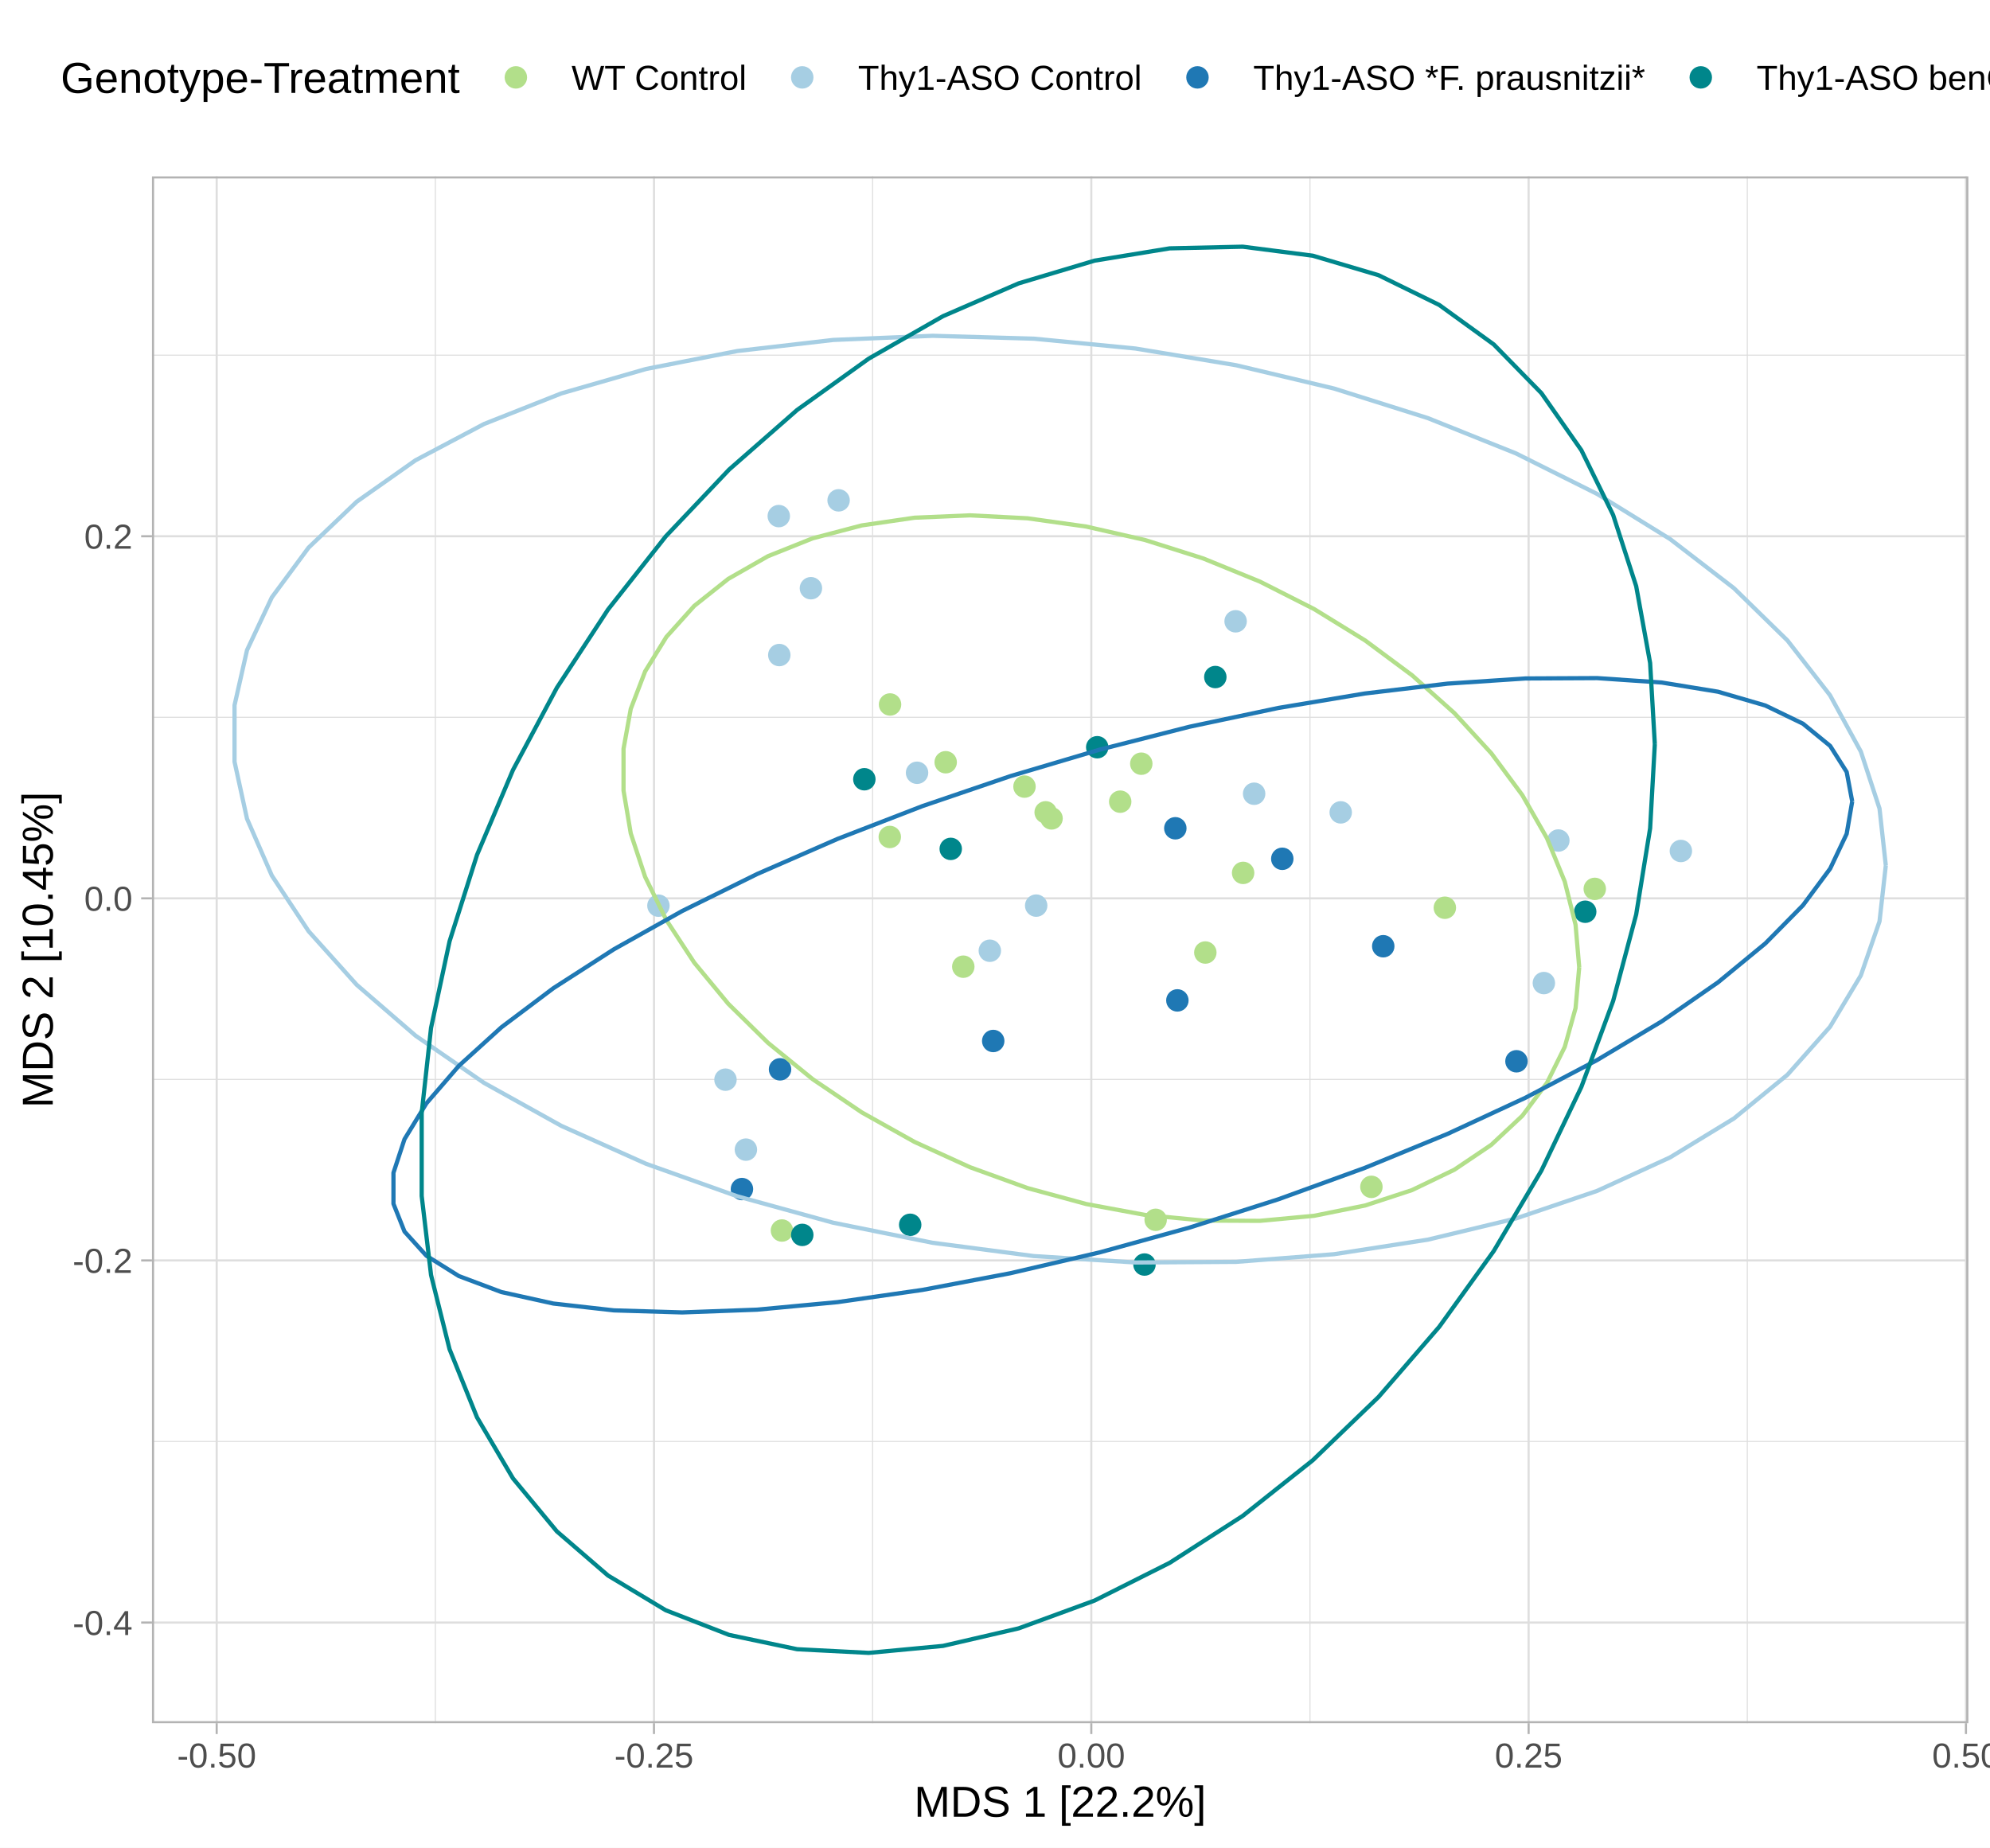
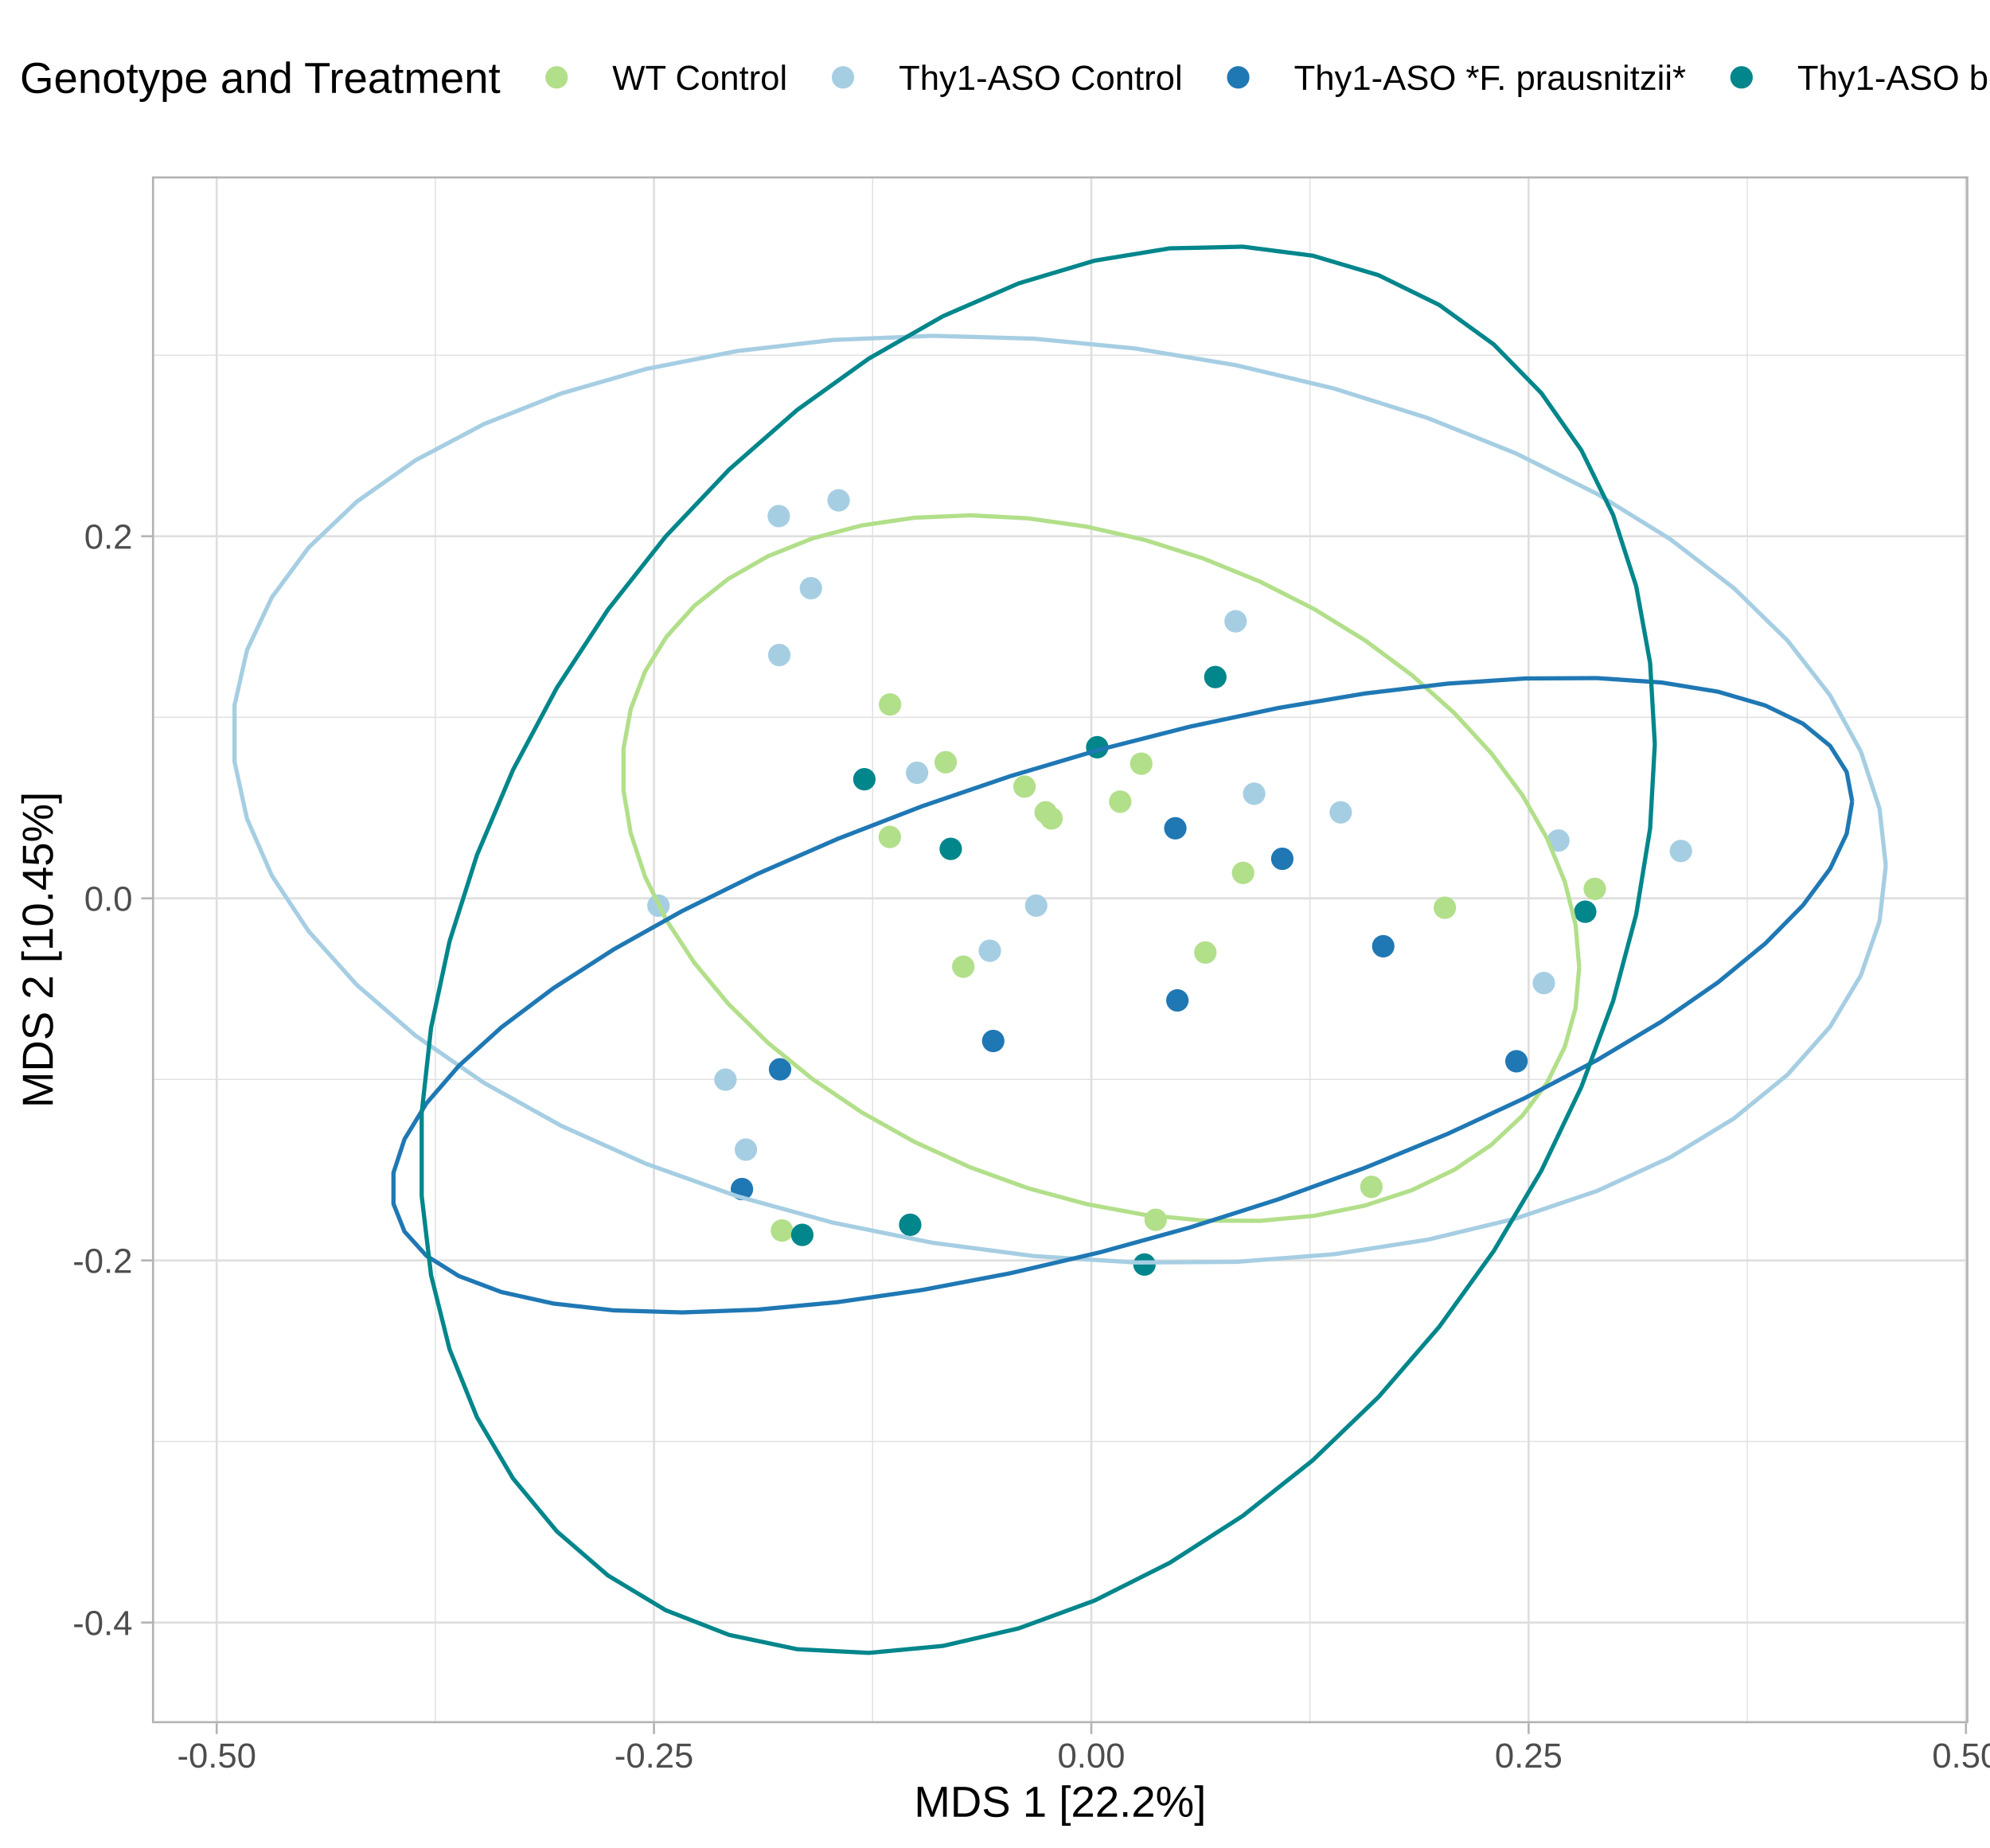
<svg xmlns="http://www.w3.org/2000/svg" width="504.00pt" height="468.00pt" viewBox="0 0 504.00 468.00">
  <g class="svglite">
    <defs>
      <style type="text/css">
    .svglite line, .svglite polyline, .svglite polygon, .svglite path, .svglite rect, .svglite circle {
      fill: none;
      stroke: #000000;
      stroke-linecap: round;
      stroke-linejoin: round;
      stroke-miterlimit: 10.00;
    }
    .svglite text {
      white-space: pre;
    }
    .svglite g.glyphgroup path {
      fill: inherit;
      stroke: none;
    }
  </style>
    </defs>
    <rect width="100%" height="100%" style="stroke: none; fill: #FFFFFF;" />
    <defs>
      <clipPath id="cpMC4wMHw1MDQuMDB8MC4wMHw0NjguMDA=">
        <rect x="0.00" y="0.00" width="504.00" height="468.00" />
      </clipPath>
    </defs>
    <g clip-path="url(#cpMC4wMHw1MDQuMDB8MC4wMHw0NjguMDA=)">
      <rect x="0.00" y="-0" width="504.00" height="468.00" style="stroke-width: 1.07; stroke: #FFFFFF; fill: #FFFFFF;" />
    </g>
    <defs>
      <clipPath id="cpMzguNDl8NDk4LjUyfDQ0LjY4fDQzNi41MA==">
        <rect x="38.49" y="44.68" width="460.03" height="391.83" />
      </clipPath>
    </defs>
    <g clip-path="url(#cpMzguNDl8NDk4LjUyfDQ0LjY4fDQzNi41MA==)">
      <rect x="38.49" y="44.68" width="460.03" height="391.83" style="stroke-width: 1.07; stroke: none; fill: #FFFFFF;" />
      <polyline points="38.49,365.14 498.52,365.14 " style="stroke-width: 0.27; stroke: #DEDEDE; stroke-linecap: butt;" />
      <polyline points="38.49,273.42 498.52,273.42 " style="stroke-width: 0.27; stroke: #DEDEDE; stroke-linecap: butt;" />
      <polyline points="38.49,181.70 498.52,181.70 " style="stroke-width: 0.27; stroke: #DEDEDE; stroke-linecap: butt;" />
      <polyline points="38.49,89.97 498.52,89.97 " style="stroke-width: 0.27; stroke: #DEDEDE; stroke-linecap: butt;" />
      <polyline points="110.26,436.50 110.26,44.68 " style="stroke-width: 0.27; stroke: #DEDEDE; stroke-linecap: butt;" />
      <polyline points="221.01,436.50 221.01,44.68 " style="stroke-width: 0.27; stroke: #DEDEDE; stroke-linecap: butt;" />
      <polyline points="331.77,436.50 331.77,44.68 " style="stroke-width: 0.27; stroke: #DEDEDE; stroke-linecap: butt;" />
      <polyline points="442.53,436.50 442.53,44.68 " style="stroke-width: 0.27; stroke: #DEDEDE; stroke-linecap: butt;" />
      <polyline points="38.49,411.01 498.52,411.01 " style="stroke-width: 0.53; stroke: #DEDEDE; stroke-linecap: butt;" />
      <polyline points="38.49,319.28 498.52,319.28 " style="stroke-width: 0.53; stroke: #DEDEDE; stroke-linecap: butt;" />
      <polyline points="38.49,227.56 498.52,227.56 " style="stroke-width: 0.53; stroke: #DEDEDE; stroke-linecap: butt;" />
      <polyline points="38.49,135.84 498.52,135.84 " style="stroke-width: 0.53; stroke: #DEDEDE; stroke-linecap: butt;" />
      <polyline points="54.88,436.50 54.88,44.68 " style="stroke-width: 0.53; stroke: #DEDEDE; stroke-linecap: butt;" />
      <polyline points="165.63,436.50 165.63,44.68 " style="stroke-width: 0.53; stroke: #DEDEDE; stroke-linecap: butt;" />
      <polyline points="276.39,436.50 276.39,44.68 " style="stroke-width: 0.53; stroke: #DEDEDE; stroke-linecap: butt;" />
      <polyline points="387.15,436.50 387.15,44.68 " style="stroke-width: 0.53; stroke: #DEDEDE; stroke-linecap: butt;" />
      <polyline points="497.91,436.50 497.91,44.68 " style="stroke-width: 0.53; stroke: #DEDEDE; stroke-linecap: butt;" />
      <circle cx="243.97" cy="244.87" r="2.49" style="stroke-width: 0.71; stroke: #B2DF8A; fill: #B2DF8A;" />
      <circle cx="347.33" cy="300.64" r="2.49" style="stroke-width: 0.71; stroke: #B2DF8A; fill: #B2DF8A;" />
      <circle cx="305.27" cy="241.28" r="2.49" style="stroke-width: 0.71; stroke: #B2DF8A; fill: #B2DF8A;" />
      <circle cx="266.32" cy="207.31" r="2.49" style="stroke-width: 0.71; stroke: #B2DF8A; fill: #B2DF8A;" />
      <circle cx="264.83" cy="205.77" r="2.49" style="stroke-width: 0.71; stroke: #B2DF8A; fill: #B2DF8A;" />
      <circle cx="225.35" cy="212.01" r="2.49" style="stroke-width: 0.71; stroke: #B2DF8A; fill: #B2DF8A;" />
      <circle cx="283.71" cy="203.07" r="2.49" style="stroke-width: 0.71; stroke: #B2DF8A; fill: #B2DF8A;" />
      <circle cx="314.84" cy="221.11" r="2.49" style="stroke-width: 0.71; stroke: #B2DF8A; fill: #B2DF8A;" />
      <circle cx="262.43" cy="229.40" r="2.49" style="stroke-width: 0.71; stroke: #A6CEE3; fill: #A6CEE3;" />
      <circle cx="166.76" cy="229.41" r="2.49" style="stroke-width: 0.71; stroke: #A6CEE3; fill: #A6CEE3;" />
      <circle cx="183.74" cy="273.49" r="2.49" style="stroke-width: 0.71; stroke: #A6CEE3; fill: #A6CEE3;" />
      <circle cx="188.91" cy="291.21" r="2.49" style="stroke-width: 0.71; stroke: #A6CEE3; fill: #A6CEE3;" />
      <circle cx="339.56" cy="205.78" r="2.49" style="stroke-width: 0.71; stroke: #A6CEE3; fill: #A6CEE3;" />
      <circle cx="212.39" cy="126.74" r="2.49" style="stroke-width: 0.71; stroke: #A6CEE3; fill: #A6CEE3;" />
      <circle cx="205.38" cy="149.00" r="2.49" style="stroke-width: 0.71; stroke: #A6CEE3; fill: #A6CEE3;" />
      <circle cx="197.24" cy="130.73" r="2.49" style="stroke-width: 0.71; stroke: #A6CEE3; fill: #A6CEE3;" />
      <circle cx="187.91" cy="301.20" r="2.49" style="stroke-width: 0.71; stroke: #1F78B4; fill: #1F78B4;" />
      <circle cx="197.56" cy="270.87" r="2.49" style="stroke-width: 0.71; stroke: #1F78B4; fill: #1F78B4;" />
      <circle cx="251.55" cy="263.69" r="2.49" style="stroke-width: 0.71; stroke: #1F78B4; fill: #1F78B4;" />
      <circle cx="298.19" cy="253.41" r="2.49" style="stroke-width: 0.71; stroke: #1F78B4; fill: #1F78B4;" />
      <circle cx="324.76" cy="217.54" r="2.49" style="stroke-width: 0.71; stroke: #1F78B4; fill: #1F78B4;" />
      <circle cx="297.67" cy="209.81" r="2.49" style="stroke-width: 0.71; stroke: #1F78B4; fill: #1F78B4;" />
      <circle cx="384.07" cy="268.83" r="2.49" style="stroke-width: 0.71; stroke: #1F78B4; fill: #1F78B4;" />
      <circle cx="350.33" cy="239.69" r="2.49" style="stroke-width: 0.71; stroke: #1F78B4; fill: #1F78B4;" />
      <circle cx="292.69" cy="308.99" r="2.49" style="stroke-width: 0.71; stroke: #B2DF8A; fill: #B2DF8A;" />
      <circle cx="198.04" cy="311.70" r="2.49" style="stroke-width: 0.71; stroke: #B2DF8A; fill: #B2DF8A;" />
      <circle cx="239.51" cy="193.08" r="2.49" style="stroke-width: 0.71; stroke: #B2DF8A; fill: #B2DF8A;" />
      <circle cx="289.05" cy="193.45" r="2.49" style="stroke-width: 0.71; stroke: #B2DF8A; fill: #B2DF8A;" />
      <circle cx="259.47" cy="199.25" r="2.49" style="stroke-width: 0.71; stroke: #B2DF8A; fill: #B2DF8A;" />
      <circle cx="365.93" cy="229.94" r="2.49" style="stroke-width: 0.71; stroke: #B2DF8A; fill: #B2DF8A;" />
      <circle cx="403.90" cy="225.16" r="2.49" style="stroke-width: 0.71; stroke: #B2DF8A; fill: #B2DF8A;" />
      <circle cx="225.42" cy="178.45" r="2.49" style="stroke-width: 0.71; stroke: #B2DF8A; fill: #B2DF8A;" />
      <circle cx="232.26" cy="195.75" r="2.49" style="stroke-width: 0.71; stroke: #A6CEE3; fill: #A6CEE3;" />
      <circle cx="391.01" cy="249.02" r="2.49" style="stroke-width: 0.71; stroke: #A6CEE3; fill: #A6CEE3;" />
      <circle cx="197.37" cy="165.93" r="2.49" style="stroke-width: 0.71; stroke: #A6CEE3; fill: #A6CEE3;" />
      <circle cx="250.69" cy="240.83" r="2.49" style="stroke-width: 0.71; stroke: #A6CEE3; fill: #A6CEE3;" />
      <circle cx="317.63" cy="201.06" r="2.49" style="stroke-width: 0.71; stroke: #A6CEE3; fill: #A6CEE3;" />
      <circle cx="425.71" cy="215.56" r="2.49" style="stroke-width: 0.71; stroke: #A6CEE3; fill: #A6CEE3;" />
      <circle cx="312.94" cy="157.38" r="2.49" style="stroke-width: 0.71; stroke: #A6CEE3; fill: #A6CEE3;" />
      <circle cx="394.68" cy="212.91" r="2.49" style="stroke-width: 0.71; stroke: #A6CEE3; fill: #A6CEE3;" />
      <circle cx="240.79" cy="215.03" r="2.49" style="stroke-width: 0.71; stroke: #00868B; fill: #00868B;" />
      <circle cx="230.52" cy="310.25" r="2.49" style="stroke-width: 0.71; stroke: #00868B; fill: #00868B;" />
      <circle cx="289.86" cy="320.32" r="2.49" style="stroke-width: 0.71; stroke: #00868B; fill: #00868B;" />
      <circle cx="203.19" cy="312.81" r="2.49" style="stroke-width: 0.71; stroke: #00868B; fill: #00868B;" />
      <circle cx="277.89" cy="189.28" r="2.49" style="stroke-width: 0.71; stroke: #00868B; fill: #00868B;" />
      <circle cx="218.91" cy="197.39" r="2.49" style="stroke-width: 0.71; stroke: #00868B; fill: #00868B;" />
      <circle cx="401.48" cy="230.95" r="2.49" style="stroke-width: 0.71; stroke: #00868B; fill: #00868B;" />
      <circle cx="307.80" cy="171.50" r="2.49" style="stroke-width: 0.71; stroke: #00868B; fill: #00868B;" />
      <polyline points="399.96,245.01 399.04,234.27 396.30,223.31 391.78,212.30 385.55,201.41 377.69,190.80 368.34,180.63 357.64,171.06 345.74,162.23 332.82,154.28 319.09,147.32 304.74,141.46 290.00,136.79 275.10,133.38 260.24,131.29 245.68,130.54 231.61,131.14 218.26,133.09 205.83,136.36 194.50,140.89 184.45,146.63 175.84,153.47 168.78,161.33 163.39,170.07 159.75,179.57 157.92,189.68 157.92,200.25 159.75,211.11 163.39,222.12 168.78,233.09 175.84,243.86 184.45,254.27 194.50,264.15 205.83,273.37 218.26,281.78 231.61,289.25 245.68,295.67 260.24,300.95 275.10,304.99 290.00,307.75 304.74,309.18 319.09,309.25 332.82,307.97 345.74,305.36 357.64,301.45 368.34,296.30 377.69,290.00 385.55,282.64 391.78,274.33 396.30,265.19 399.04,255.36 399.96,245.01 " style="stroke-width: 1.07; stroke: #B2DF8A; stroke-linecap: butt;" />
      <polyline points="477.61,219.24 476.02,204.82 471.29,190.38 463.48,176.11 452.71,162.25 439.14,148.99 422.98,136.55 404.48,125.11 383.92,114.84 361.60,105.90 337.87,98.42 313.08,92.52 287.62,88.29 261.86,85.79 236.20,85.06 211.03,86.11 186.72,88.92 163.65,93.46 142.17,99.65 122.60,107.40 105.24,116.59 90.35,127.08 78.16,138.71 68.85,151.31 62.56,164.69 59.40,178.64 59.40,192.96 62.56,207.41 68.85,221.80 78.16,235.89 90.35,249.47 105.24,262.34 122.60,274.31 142.17,285.19 163.65,294.81 186.72,303.03 211.03,309.73 236.20,314.81 261.86,318.18 287.62,319.80 313.08,319.64 337.87,317.70 361.60,314.02 383.92,308.65 404.48,301.67 422.98,293.18 439.14,283.32 452.71,272.24 463.48,260.10 471.29,247.08 476.02,233.39 477.61,219.24 " style="stroke-width: 1.07; stroke: #A6CEE3; stroke-linecap: butt;" />
      <polyline points="469.10,203.01 467.70,195.55 463.52,188.95 456.62,183.31 447.10,178.71 435.12,175.22 420.85,172.89 404.50,171.77 386.34,171.86 366.62,173.17 345.65,175.67 323.76,179.33 301.26,184.09 278.51,189.89 255.84,196.62 233.60,204.20 212.13,212.50 191.75,221.40 172.77,230.77 155.48,240.46 140.15,250.32 126.99,260.22 116.22,269.98 108.00,279.48 102.45,288.56 99.65,297.08 99.65,304.93 102.45,311.97 108.00,318.10 116.22,323.24 126.99,327.29 140.15,330.20 155.48,331.93 172.77,332.45 191.75,331.75 212.13,329.84 233.60,326.75 255.84,322.53 278.51,317.24 301.26,310.96 323.76,303.79 345.65,295.84 366.62,287.22 386.34,278.07 404.50,268.52 420.85,258.73 435.12,248.83 447.10,238.98 456.62,229.33 463.52,220.03 467.70,211.21 469.10,203.01 " style="stroke-width: 1.07; stroke: #1F78B4; stroke-linecap: butt;" />
      <polyline points="419.11,188.49 417.92,167.94 414.39,148.49 408.55,130.44 400.51,114.05 390.38,99.58 378.32,87.25 364.50,77.24 349.14,69.71 332.48,64.77 314.75,62.49 296.24,62.91 277.23,66.02 257.99,71.78 238.83,80.09 220.03,90.84 201.88,103.85 184.66,118.94 168.61,135.87 154.00,154.39 141.03,174.22 129.92,195.04 120.81,216.56 113.86,238.44 109.17,260.36 106.80,281.97 106.80,302.95 109.17,322.99 113.86,341.78 120.81,359.03 129.92,374.49 141.03,387.91 154.00,399.10 168.61,407.89 184.66,414.14 201.88,417.76 220.03,418.69 238.83,416.92 257.99,412.48 277.23,405.43 296.24,395.88 314.75,383.98 332.48,369.90 349.14,353.86 364.50,336.10 378.32,316.89 390.38,296.53 400.51,275.32 408.55,253.57 414.39,231.64 417.92,209.83 419.11,188.49 " style="stroke-width: 1.07; stroke: #00868B; stroke-linecap: butt;" />
      <rect x="38.49" y="44.68" width="460.03" height="391.83" style="stroke-width: 1.07; stroke: #B3B3B3;" />
    </g>
    <g clip-path="url(#cpMC4wMHw1MDQuMDB8MC4wMHw0NjguMDA=)">
      <text x="33.56" y="414.16" text-anchor="end" style="font-size: 8.80px;fill: #4D4D4D; font-family: &quot;Arial&quot;;" textLength="15.14px" lengthAdjust="spacingAndGlyphs">-0.4</text>
      <text x="33.56" y="322.43" text-anchor="end" style="font-size: 8.80px;fill: #4D4D4D; font-family: &quot;Arial&quot;;" textLength="15.14px" lengthAdjust="spacingAndGlyphs">-0.2</text>
      <text x="33.56" y="230.71" text-anchor="end" style="font-size: 8.80px;fill: #4D4D4D; font-family: &quot;Arial&quot;;" textLength="12.22px" lengthAdjust="spacingAndGlyphs">0.0</text>
      <text x="33.56" y="138.99" text-anchor="end" style="font-size: 8.80px;fill: #4D4D4D; font-family: &quot;Arial&quot;;" textLength="12.22px" lengthAdjust="spacingAndGlyphs">0.2</text>
      <polyline points="35.75,411.01 38.49,411.01 " style="stroke-width: 0.53; stroke: #B3B3B3; stroke-linecap: butt;" />
      <polyline points="35.75,319.28 38.49,319.28 " style="stroke-width: 0.53; stroke: #B3B3B3; stroke-linecap: butt;" />
      <polyline points="35.75,227.56 38.49,227.56 " style="stroke-width: 0.53; stroke: #B3B3B3; stroke-linecap: butt;" />
      <polyline points="35.75,135.84 38.49,135.84 " style="stroke-width: 0.53; stroke: #B3B3B3; stroke-linecap: butt;" />
      <polyline points="54.88,439.24 54.88,436.50 " style="stroke-width: 0.53; stroke: #B3B3B3; stroke-linecap: butt;" />
      <polyline points="165.63,439.24 165.63,436.50 " style="stroke-width: 0.53; stroke: #B3B3B3; stroke-linecap: butt;" />
      <polyline points="276.39,439.24 276.39,436.50 " style="stroke-width: 0.53; stroke: #B3B3B3; stroke-linecap: butt;" />
      <polyline points="387.15,439.24 387.15,436.50 " style="stroke-width: 0.53; stroke: #B3B3B3; stroke-linecap: butt;" />
      <polyline points="497.91,439.24 497.91,436.50 " style="stroke-width: 0.53; stroke: #B3B3B3; stroke-linecap: butt;" />
      <text x="54.88" y="447.74" text-anchor="middle" style="font-size: 8.80px;fill: #4D4D4D; font-family: &quot;Arial&quot;;" textLength="20.03px" lengthAdjust="spacingAndGlyphs">-0.50</text>
      <text x="165.63" y="447.74" text-anchor="middle" style="font-size: 8.80px;fill: #4D4D4D; font-family: &quot;Arial&quot;;" textLength="20.03px" lengthAdjust="spacingAndGlyphs">-0.25</text>
      <text x="276.39" y="447.74" text-anchor="middle" style="font-size: 8.80px;fill: #4D4D4D; font-family: &quot;Arial&quot;;" textLength="17.11px" lengthAdjust="spacingAndGlyphs">0.00</text>
      <text x="387.15" y="447.74" text-anchor="middle" style="font-size: 8.80px;fill: #4D4D4D; font-family: &quot;Arial&quot;;" textLength="17.11px" lengthAdjust="spacingAndGlyphs">0.25</text>
      <text x="497.91" y="447.74" text-anchor="middle" style="font-size: 8.80px;fill: #4D4D4D; font-family: &quot;Arial&quot;;" textLength="17.11px" lengthAdjust="spacingAndGlyphs">0.50</text>
      <text x="268.50" y="460.20" text-anchor="middle" style="font-size: 11.00px; font-family: &quot;Arial&quot;;" textLength="74.03px" lengthAdjust="spacingAndGlyphs">MDS 1 [22.2%]</text>
      <text transform="translate(13.36,240.59) rotate(-90)" text-anchor="middle" style="font-size: 11.00px; font-family: &quot;Arial&quot;;" textLength="80.16px" lengthAdjust="spacingAndGlyphs">MDS 2 [10.45%]</text>
-       <rect x="9.89" y="5.48" width="517.23" height="28.24" style="stroke-width: 1.07; stroke: none; fill: #FFFFFF;" />
-       <text x="15.37" y="23.54" style="font-size: 11.00px; font-family: &quot;Arial&quot;;" textLength="101.16px" lengthAdjust="spacingAndGlyphs">Genotype-Treatment</text>
-       <rect x="122.01" y="10.96" width="17.28" height="17.28" style="stroke-width: 1.07; stroke: none; fill: #FFFFFF;" />
-       <circle cx="130.65" cy="19.60" r="2.49" style="stroke-width: 0.71; stroke: #B2DF8A; fill: #B2DF8A;" />
-       <rect x="194.54" y="10.96" width="17.28" height="17.28" style="stroke-width: 1.07; stroke: none; fill: #FFFFFF;" />
-       <circle cx="203.18" cy="19.60" r="2.49" style="stroke-width: 0.71; stroke: #A6CEE3; fill: #A6CEE3;" />
-       <rect x="294.64" y="10.96" width="17.28" height="17.28" style="stroke-width: 1.07; stroke: none; fill: #FFFFFF;" />
-       <circle cx="303.28" cy="19.60" r="2.49" style="stroke-width: 0.71; stroke: #1F78B4; fill: #1F78B4;" />
-       <rect x="422.11" y="10.96" width="17.28" height="17.28" style="stroke-width: 1.07; stroke: none; fill: #FFFFFF;" />
-       <circle cx="430.75" cy="19.60" r="2.49" style="stroke-width: 0.71; stroke: #00868B; fill: #00868B;" />
-       <text x="144.76" y="22.75" style="font-size: 8.80px; font-family: &quot;Arial&quot;;" textLength="44.30px" lengthAdjust="spacingAndGlyphs">WT Control</text>
-       <text x="217.30" y="22.75" style="font-size: 8.80px; font-family: &quot;Arial&quot;;" textLength="71.86px" lengthAdjust="spacingAndGlyphs">Thy1-ASO Control</text>
-       <text x="317.40" y="22.75" style="font-size: 8.80px; font-family: &quot;Arial&quot;;" textLength="99.23px" lengthAdjust="spacingAndGlyphs">Thy1-ASO *F. prausnitzii*</text>
-       <text x="444.87" y="22.75" style="font-size: 8.80px; font-family: &quot;Arial&quot;;" textLength="76.77px" lengthAdjust="spacingAndGlyphs">Thy1-ASO benCom</text>
+       <rect x="-0.43" y="5.48" width="537.87" height="28.24" style="stroke-width: 1.07; stroke: none; fill: #FFFFFF;" />
+       <text x="5.05" y="23.54" style="font-size: 11.00px; font-family: &quot;Arial&quot;;" textLength="121.80px" lengthAdjust="spacingAndGlyphs">Genotype and Treatment</text>
+       <rect x="132.33" y="10.96" width="17.28" height="17.28" style="stroke-width: 1.07; stroke: none; fill: #FFFFFF;" />
+       <circle cx="140.97" cy="19.60" r="2.49" style="stroke-width: 0.71; stroke: #B2DF8A; fill: #B2DF8A;" />
+       <rect x="204.86" y="10.96" width="17.28" height="17.28" style="stroke-width: 1.07; stroke: none; fill: #FFFFFF;" />
+       <circle cx="213.50" cy="19.60" r="2.49" style="stroke-width: 0.71; stroke: #A6CEE3; fill: #A6CEE3;" />
+       <rect x="304.96" y="10.96" width="17.28" height="17.28" style="stroke-width: 1.07; stroke: none; fill: #FFFFFF;" />
+       <circle cx="313.60" cy="19.60" r="2.49" style="stroke-width: 0.71; stroke: #1F78B4; fill: #1F78B4;" />
+       <rect x="432.43" y="10.96" width="17.28" height="17.28" style="stroke-width: 1.07; stroke: none; fill: #FFFFFF;" />
+       <circle cx="441.07" cy="19.60" r="2.49" style="stroke-width: 0.71; stroke: #00868B; fill: #00868B;" />
+       <text x="155.08" y="22.75" style="font-size: 8.80px; font-family: &quot;Arial&quot;;" textLength="44.30px" lengthAdjust="spacingAndGlyphs">WT Control</text>
+       <text x="227.62" y="22.75" style="font-size: 8.80px; font-family: &quot;Arial&quot;;" textLength="71.86px" lengthAdjust="spacingAndGlyphs">Thy1-ASO Control</text>
+       <text x="327.72" y="22.75" style="font-size: 8.80px; font-family: &quot;Arial&quot;;" textLength="99.23px" lengthAdjust="spacingAndGlyphs">Thy1-ASO *F. prausnitzii*</text>
+       <text x="455.19" y="22.75" style="font-size: 8.80px; font-family: &quot;Arial&quot;;" textLength="76.77px" lengthAdjust="spacingAndGlyphs">Thy1-ASO benCom</text>
    </g>
  </g>
</svg>
